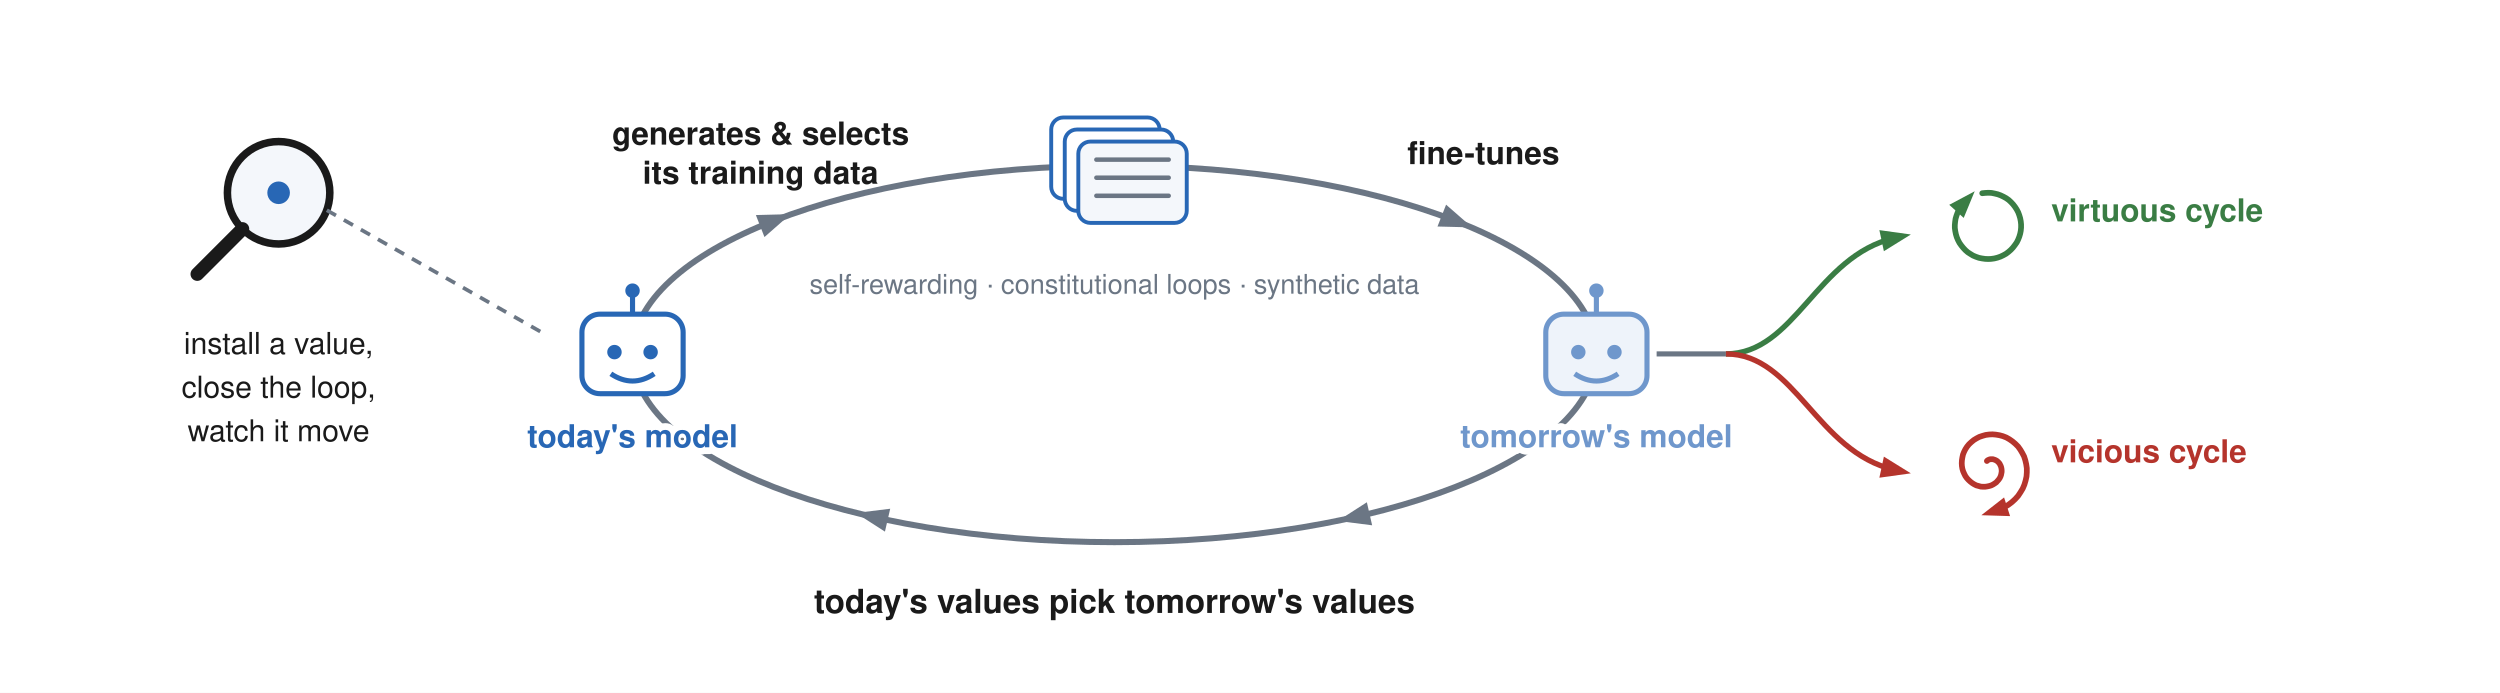
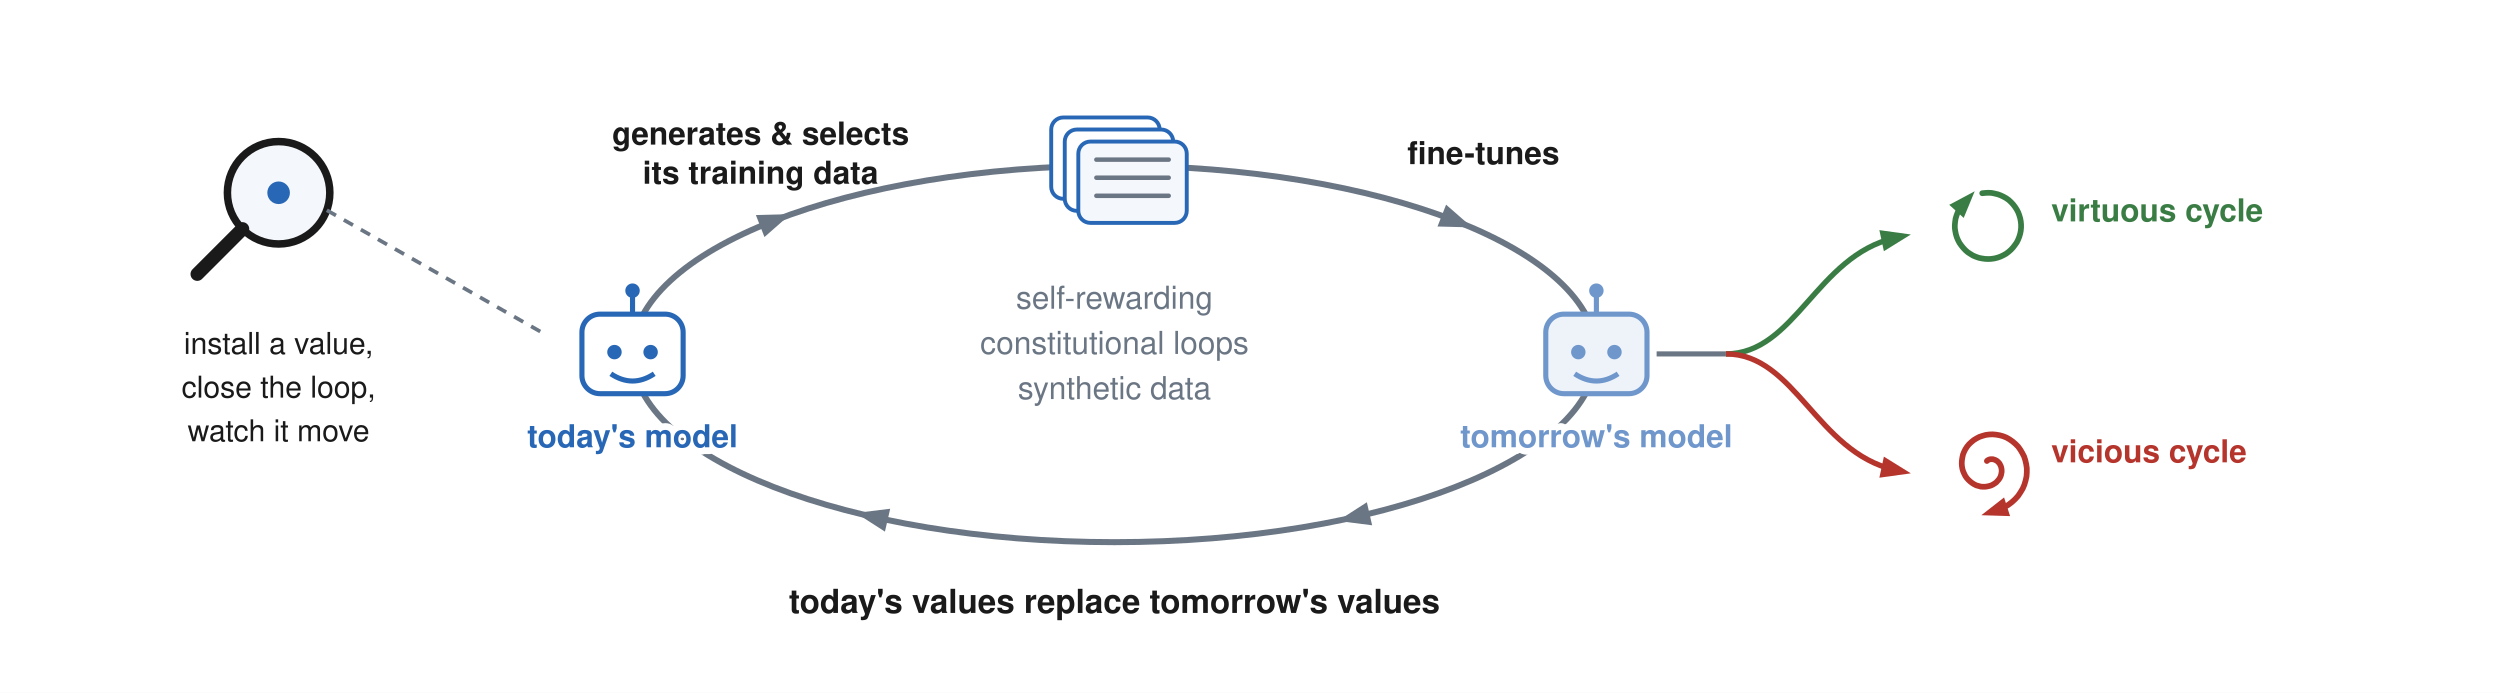
<svg xmlns="http://www.w3.org/2000/svg" viewBox="0 0 1660 460" font-family="Helvetica, Arial, sans-serif">
  <rect width="1660" height="460" fill="white" />
  <path d="M 420.0 235.0 A 320.0 125.0 0 0 1 740.0 110.0" fill="none" stroke="#6b7684" stroke-width="4" />
  <path d="M 740.0 110.0 A 320.0 125.0 0 0 1 1060.0 235.0" fill="none" stroke="#6b7684" stroke-width="4" />
  <path d="M 1060.0 235.0 A 320.0 125.0 0 0 1 420.0 235.0" fill="none" stroke="#6b7684" stroke-width="4" />
  <path d="M 524.9 142.2 L 507.6 157.4 L 501.9 142.8 z" fill="#6b7684" />
  <path d="M 977.5 151.0 L 954.5 150.4 L 960.2 135.9 z" fill="#6b7684" />
  <path d="M 888.3 345.9 L 907.6 333.5 L 911.1 348.8 z" fill="#6b7684" />
  <path d="M 568.3 340.6 L 591.1 337.8 L 587.6 353.0 z" fill="#6b7684" />
  <rect x="386.4" y="208.6" width="67.2" height="52.8" rx="12.0" fill="white" stroke="#2867b5" stroke-width="3.4" />
  <circle cx="408.0" cy="233.8" r="4.8" fill="#2867b5" />
  <circle cx="432.0" cy="233.8" r="4.8" fill="#2867b5" />
  <path d="M 405.6 248.2 Q 420.0 257.8 434.4 248.2" stroke="#2867b5" stroke-width="3.4" fill="none" />
  <line x1="420.0" y1="208.6" x2="420.0" y2="196.6" stroke="#2867b5" stroke-width="3.4" />
  <circle cx="420.0" cy="193.0" r="4.8" fill="#2867b5" />
  <text x="420.0" y="297.0" text-anchor="middle" font-family="Helvetica, Arial, sans-serif" font-size="21" font-weight="bold" fill="#2867b5" stroke="white" stroke-width="9" paint-order="stroke" stroke-linejoin="round">today's model</text>
  <rect x="698" y="78" width="72" height="54" rx="8" fill="white" stroke="#2867b5" stroke-width="2.6" />
  <rect x="707" y="86" width="72" height="54" rx="8" fill="white" stroke="#2867b5" stroke-width="2.6" />
  <rect x="716" y="94" width="72" height="54" rx="8" fill="#f4f7fb" stroke="#2867b5" stroke-width="2.6" />
  <line x1="728" y1="106" x2="776" y2="106" stroke="#6b7684" stroke-width="3" stroke-linecap="round" />
  <line x1="728" y1="118" x2="776" y2="118" stroke="#6b7684" stroke-width="3" stroke-linecap="round" />
  <line x1="728" y1="130" x2="776" y2="130" stroke="#6b7684" stroke-width="3" stroke-linecap="round" />
  <rect x="1026.4" y="208.6" width="67.2" height="52.8" rx="12.0" fill="#eef3fa" stroke="#6f97cc" stroke-width="3.4" />
  <circle cx="1048.0" cy="233.8" r="4.8" fill="#6f97cc" />
  <circle cx="1072.0" cy="233.8" r="4.8" fill="#6f97cc" />
  <path d="M 1045.6 248.2 Q 1060.0 257.8 1074.4 248.2" stroke="#6f97cc" stroke-width="3.4" fill="none" />
  <line x1="1060.0" y1="208.6" x2="1060.0" y2="196.6" stroke="#6f97cc" stroke-width="3.4" />
  <circle cx="1060.0" cy="193.0" r="4.8" fill="#6f97cc" />
  <text x="1060.0" y="297.0" text-anchor="middle" font-family="Helvetica, Arial, sans-serif" font-size="21" font-weight="bold" fill="#6f97cc" stroke="white" stroke-width="9" paint-order="stroke" stroke-linejoin="round">tomorrow's model</text>
  <text x="505.0" y="96.0" text-anchor="middle" font-family="Helvetica, Arial, sans-serif" font-size="21" font-weight="bold" fill="#1a1a1a">generates &amp; selects</text>
  <text x="505.0" y="122.0" text-anchor="middle" font-family="Helvetica, Arial, sans-serif" font-size="21" font-weight="bold" fill="#1a1a1a">its training data</text>
  <text x="985.0" y="109.0" text-anchor="middle" font-family="Helvetica, Arial, sans-serif" font-size="21" font-weight="bold" fill="#1a1a1a">fine-tunes</text>
-   <text x="740.0" y="195.0" text-anchor="middle" font-family="Helvetica, Arial, sans-serif" font-size="18" font-weight="normal" fill="#6b7684">self-rewarding · constitutional loops · synthetic data</text>
-   <text x="740.0" y="407.0" text-anchor="middle" font-family="Helvetica, Arial, sans-serif" font-size="22" font-weight="bold" fill="#1a1a1a">today's values pick tomorrow's values</text>
+   <text x="740.0" y="205.0" text-anchor="middle" font-family="Helvetica, Arial, sans-serif" font-size="21" font-weight="normal" fill="#6b7684">self-rewarding</text>
+   <text x="740.0" y="235.0" text-anchor="middle" font-family="Helvetica, Arial, sans-serif" font-size="21" font-weight="normal" fill="#6b7684">constitutional loops</text>
+   <text x="740.0" y="265.0" text-anchor="middle" font-family="Helvetica, Arial, sans-serif" font-size="21" font-weight="normal" fill="#6b7684">synthetic data</text>
+   <text x="740.0" y="407.0" text-anchor="middle" font-family="Helvetica, Arial, sans-serif" font-size="22" font-weight="bold" fill="#1a1a1a">today's values replace tomorrow's values</text>
  <circle cx="185.0" cy="128.0" r="34.0" fill="#f4f7fb" stroke="#1a1a1a" stroke-width="5" />
  <circle cx="185.0" cy="128.0" r="7.5" fill="#2867b5" />
  <line x1="161.0" y1="152.0" x2="131.0" y2="182.0" stroke="#1a1a1a" stroke-width="9" stroke-linecap="round" />
  <line x1="217.0" y1="139.6" x2="362" y2="222" stroke="#6b7684" stroke-width="2.5" stroke-dasharray="7 6" />
  <text x="185.0" y="235.0" text-anchor="middle" font-family="Helvetica, Arial, sans-serif" font-size="20" font-weight="normal" fill="#1a1a1a">install a value,</text>
  <text x="185.0" y="264.0" text-anchor="middle" font-family="Helvetica, Arial, sans-serif" font-size="20" font-weight="normal" fill="#1a1a1a">close the loop,</text>
  <text x="185.0" y="293.0" text-anchor="middle" font-family="Helvetica, Arial, sans-serif" font-size="20" font-weight="normal" fill="#1a1a1a">watch it move</text>
  <line x1="1100" y1="235" x2="1146" y2="235" stroke="#6b7684" stroke-width="3.4" />
  <path d="M 1146 235 C 1192 235, 1206 170, 1258 158" fill="none" stroke="#3a7d44" stroke-width="3.6" />
  <path d="M 1268.8 155.7 L 1250.9 166.8 L 1247.9 152.8 z" fill="#3a7d44" />
  <path d="M 1146 235 C 1192 235, 1206 300, 1258 312" fill="none" stroke="#b5342c" stroke-width="3.6" />
  <path d="M 1268.8 314.3 L 1247.9 317.2 L 1250.9 303.2 z" fill="#b5342c" />
  <path d="M 1316.2 128.3 L 1318.2 128.1 L 1320.3 128.0 L 1322.4 128.1 L 1324.4 128.5 L 1326.5 129.0 L 1328.4 129.7 L 1330.3 130.6 L 1332.1 131.6 L 1333.8 132.8 L 1335.3 134.2 L 1336.7 135.7 L 1338.0 137.4 L 1339.1 139.1 L 1340.1 141.0 L 1340.8 142.9 L 1341.4 144.9 L 1341.8 147.0 L 1342.0 149.0 L 1342.0 151.1 L 1341.8 153.2 L 1341.4 155.2 L 1340.8 157.2 L 1340.0 159.2 L 1339.1 161.0 L 1337.9 162.7 L 1336.6 164.4 L 1335.2 165.9 L 1333.6 167.3 L 1332.0 168.5 L 1330.2 169.5 L 1328.3 170.4 L 1326.3 171.1 L 1324.3 171.6 L 1322.2 171.9 L 1320.2 172.0 L 1318.1 171.9 L 1316.0 171.6 L 1314.0 171.2 L 1312.0 170.5 L 1310.1 169.7 L 1308.3 168.6 L 1306.6 167.5 L 1305.0 166.1 L 1303.6 164.6 L 1302.3 163.0 L 1301.1 161.3 L 1300.1 159.4 L 1299.3 157.5 L 1298.7 155.5 L 1298.3 153.5 L 1298.0 151.4 L 1298.0 149.4 L 1298.2 147.3 L 1298.5 145.2 L 1299.1 143.2 L 1299.8 141.3 L 1300.7 139.4 L 1301.8 137.6 L 1303.0 136.0 L 1304.4 134.4" fill="none" stroke="#3a7d44" stroke-width="3.8" stroke-linecap="round" />
  <path d="M 1311.2 127.0 L 1303.9 144.7 L 1294.3 136.0 z" fill="#3a7d44" />
  <text x="1362.0" y="147.0" font-family="Helvetica, Arial, sans-serif" font-size="21" font-weight="bold" fill="#3a7d44">virtuous cycle</text>
  <path d="M 1319.3 306.1 L 1319.7 305.7 L 1320.2 305.4 L 1320.7 305.2 L 1321.2 305.0 L 1321.9 304.9 L 1322.5 304.9 L 1323.2 304.9 L 1323.9 305.1 L 1324.5 305.3 L 1325.2 305.6 L 1325.9 306.0 L 1326.5 306.5 L 1327.1 307.1 L 1327.7 307.8 L 1328.1 308.6 L 1328.5 309.4 L 1328.8 310.3 L 1329.0 311.3 L 1329.1 312.3 L 1329.1 313.3 L 1328.9 314.4 L 1328.7 315.4 L 1328.3 316.5 L 1327.8 317.5 L 1327.1 318.5 L 1326.3 319.4 L 1325.5 320.3 L 1324.5 321.0 L 1323.4 321.7 L 1322.2 322.3 L 1320.9 322.7 L 1319.5 323.0 L 1318.1 323.2 L 1316.7 323.2 L 1315.2 323.1 L 1313.8 322.7 L 1312.3 322.3 L 1310.9 321.6 L 1309.6 320.8 L 1308.3 319.8 L 1307.1 318.7 L 1306.0 317.5 L 1305.0 316.1 L 1304.2 314.5 L 1303.5 312.9 L 1303.0 311.2 L 1302.7 309.4 L 1302.6 307.6 L 1302.7 305.7 L 1303.0 303.8 L 1303.4 301.9 L 1304.1 300.1 L 1305.0 298.3 L 1306.1 296.6 L 1307.4 295.0 L 1308.9 293.6 L 1310.6 292.2 L 1312.4 291.1 L 1314.3 290.1 L 1316.4 289.4 L 1318.5 288.8 L 1320.8 288.5 L 1323.0 288.4 L 1325.3 288.6 L 1327.7 289.0 L 1329.9 289.6 L 1332.2 290.5 L 1334.3 291.7 L 1336.3 293.1 L 1338.2 294.7 L 1340.0 296.5 L 1341.5 298.6 L 1342.8 300.8 L 1344.0 303.1 L 1344.8 305.6 L 1345.4 308.2 L 1345.8 310.9 L 1345.8 313.6 L 1345.6 316.4 L 1345.0 319.1 L 1344.2 321.8 L 1343.1 324.4 L 1341.6 326.9 L 1340.0 329.3 L 1338.0 331.5 L 1335.8 333.5 L 1333.4 335.3 L 1330.8 336.8 L 1328.0 338.0 L 1325.1 339.0" fill="none" stroke="#b5342c" stroke-width="3.8" stroke-linecap="round" />
  <path d="M 1315.6 342.1 L 1330.7 330.3 L 1334.7 342.7 z" fill="#b5342c" />
  <text x="1362.0" y="307.0" font-family="Helvetica, Arial, sans-serif" font-size="21" font-weight="bold" fill="#b5342c">vicious cycle</text>
</svg>
